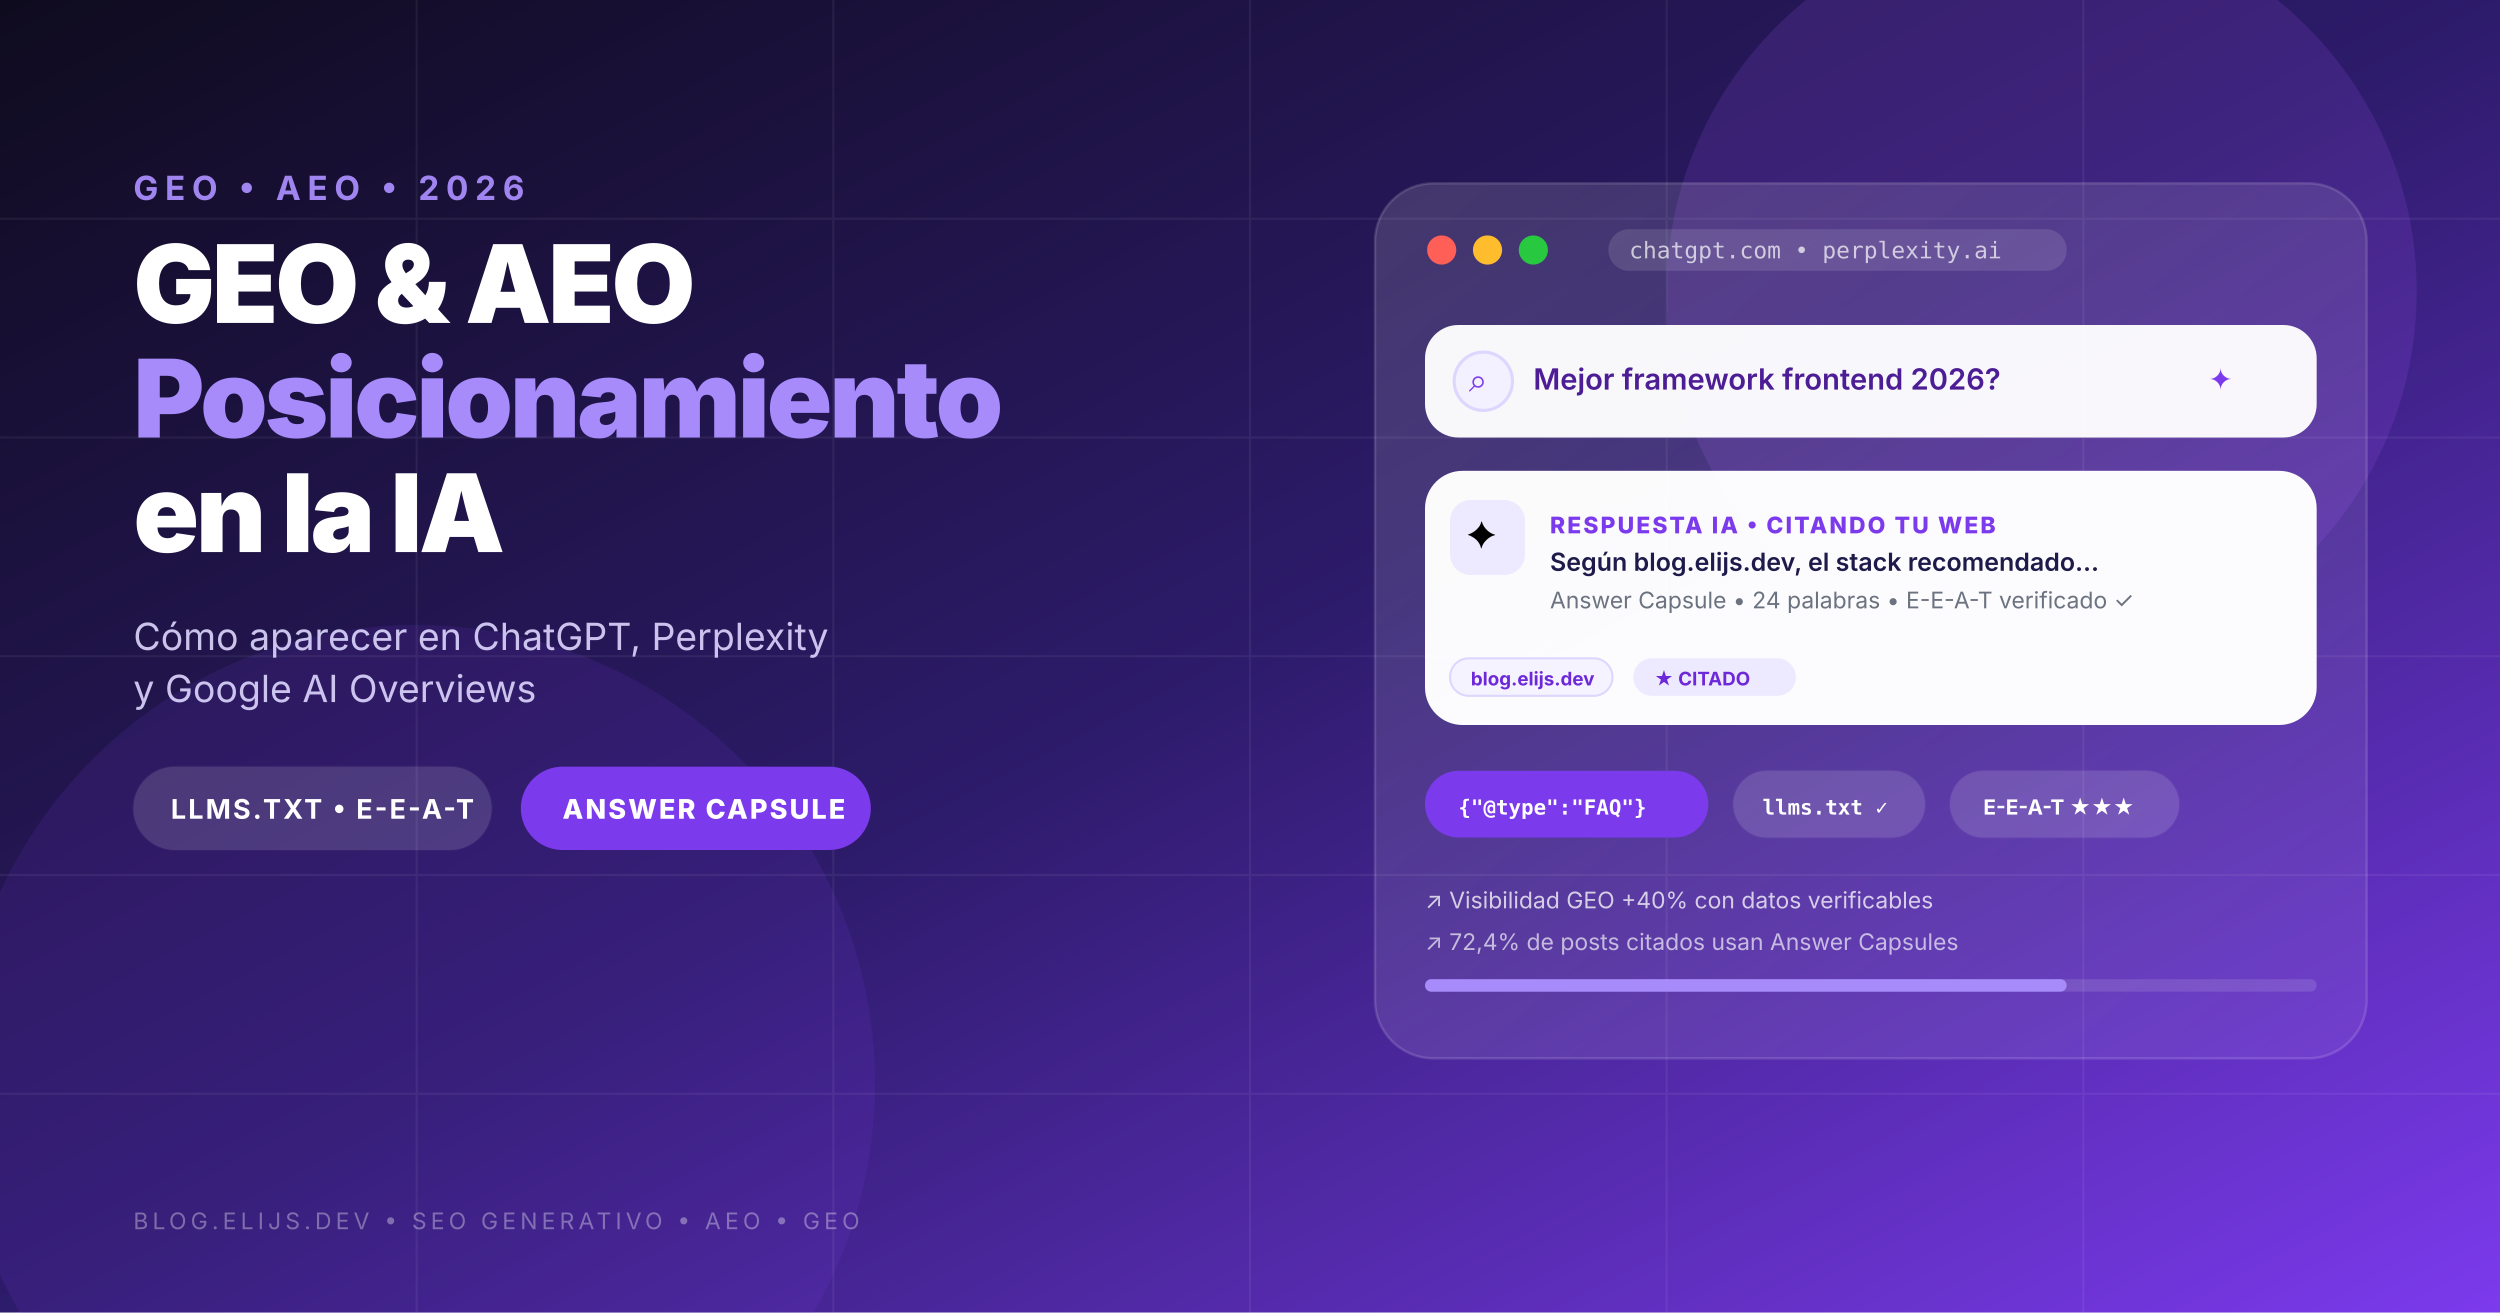
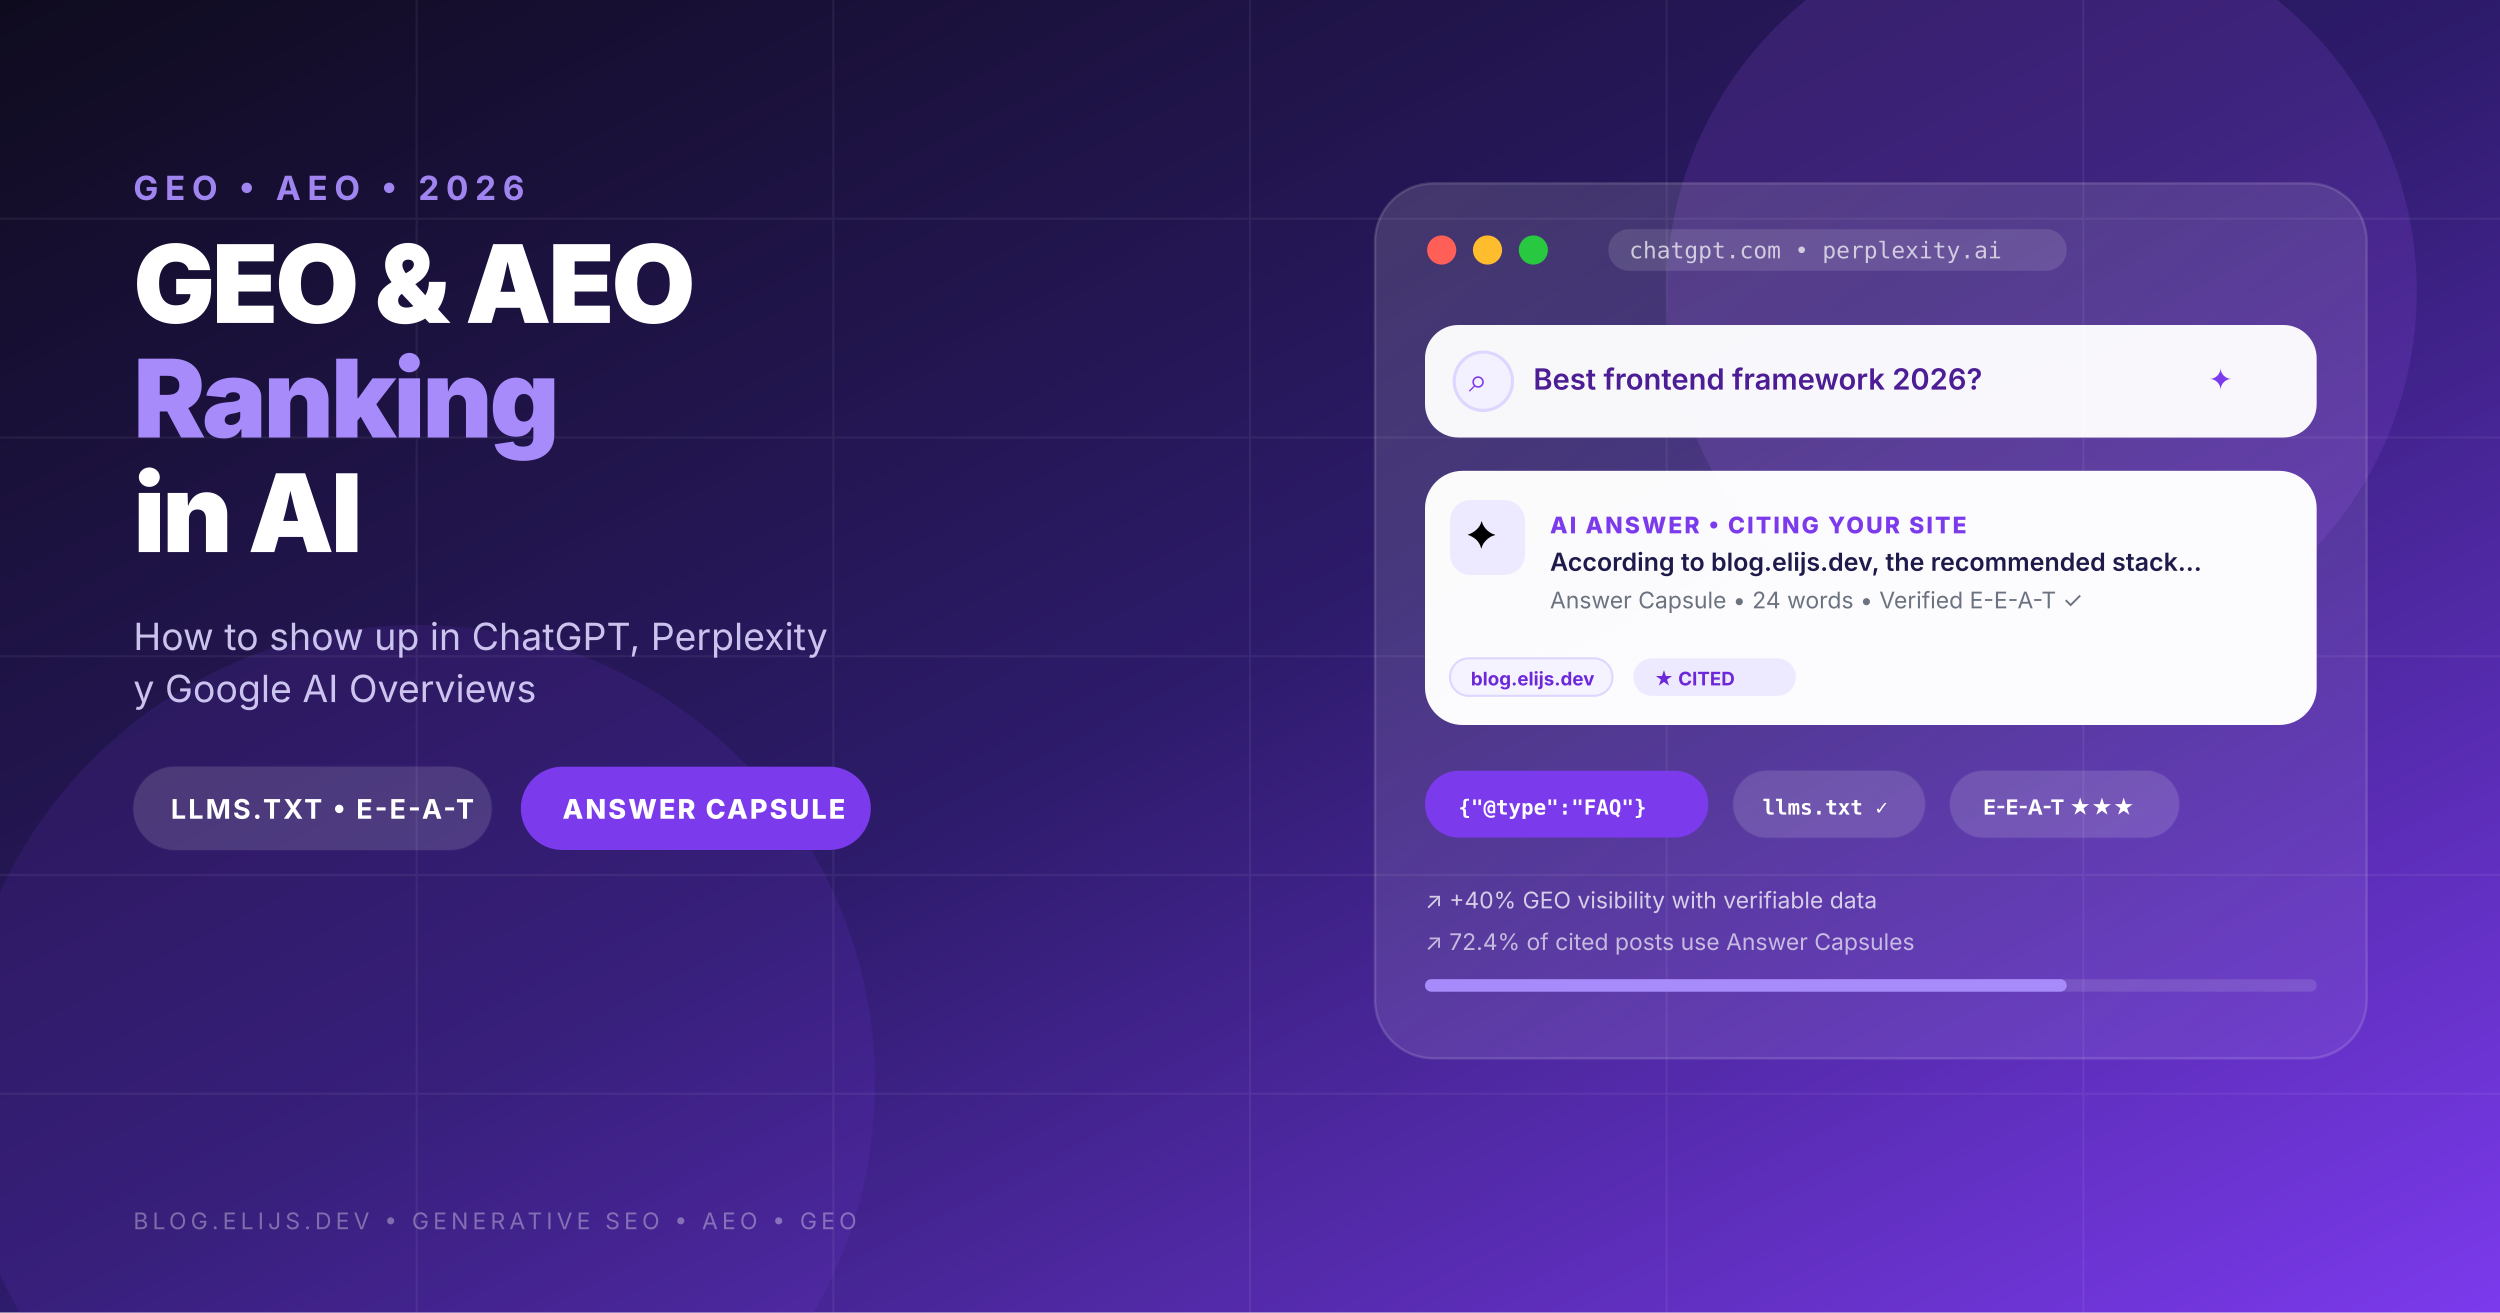
<svg xmlns="http://www.w3.org/2000/svg" width="1200" height="630">
  <defs>
    <linearGradient id="bg" x1="0" y1="0" x2="1" y2="1">
      <stop offset="0%" stop-color="#0f0b1e" />
      <stop offset="50%" stop-color="#2d1b6b" />
      <stop offset="100%" stop-color="#7c3aed" />
    </linearGradient>
    <linearGradient id="card" x1="0" y1="0" x2="1" y2="1">
      <stop offset="0%" stop-color="#ffffff" stop-opacity="0.14" />
      <stop offset="100%" stop-color="#ffffff" stop-opacity="0.06" />
    </linearGradient>
    <filter id="glow">
      <feGaussianBlur stdDeviation="18" result="c" />
      <feMerge>
        <feMergeNode in="c" />
        <feMergeNode in="SourceGraphic" />
      </feMerge>
    </filter>
  </defs>
  <rect width="1200" height="630" rx="0" fill="url(#bg)" />
  <circle cx="980" cy="140" r="180" fill="#a855f7" opacity="0.15" />
  <circle cx="200" cy="520" r="220" fill="#7c3aed" opacity="0.12" />
  <g opacity="0.06" stroke="#fff" stroke-width="1">
    <line x1="0" y1="105" x2="1200" y2="105" />
    <line x1="0" y1="210" x2="1200" y2="210" />
    <line x1="0" y1="315" x2="1200" y2="315" />
    <line x1="0" y1="420" x2="1200" y2="420" />
    <line x1="0" y1="525" x2="1200" y2="525" />
    <line x1="200" y1="0" x2="200" y2="630" />
    <line x1="400" y1="0" x2="400" y2="630" />
    <line x1="600" y1="0" x2="600" y2="630" />
    <line x1="800" y1="0" x2="800" y2="630" />
    <line x1="1000" y1="0" x2="1000" y2="630" />
  </g>
  <text x="64" y="96" font-family="Inter, sans-serif" font-size="16" font-weight="700" letter-spacing="3.2" fill="#a78bfa" opacity="0.95">GEO • AEO • 2026</text>
  <text x="64" y="155" font-family="Inter, sans-serif" font-size="52" font-weight="900" fill="#ffffff" letter-spacing="-1.5">GEO &amp; AEO</text>
-   <text x="64" y="210" font-family="Inter, sans-serif" font-size="52" font-weight="900" fill="#a78bfa" letter-spacing="-1.5">Posicionamiento</text>
-   <text x="64" y="265" font-family="Inter, sans-serif" font-size="52" font-weight="900" fill="#ffffff" letter-spacing="-1.5">en la IA</text>
-   <text x="64" y="312" font-family="Inter, sans-serif" font-size="18" fill="#ddd6fe" opacity="0.9">Cómo aparecer en ChatGPT, Perplexity</text>
+   <text x="64" y="210" font-family="Inter, sans-serif" font-size="52" font-weight="900" fill="#a78bfa" letter-spacing="-1.5">Ranking</text>
+   <text x="64" y="265" font-family="Inter, sans-serif" font-size="52" font-weight="900" fill="#ffffff" letter-spacing="-1.5">in AI</text>
+   <text x="64" y="312" font-family="Inter, sans-serif" font-size="18" fill="#ddd6fe" opacity="0.9">How to show up in ChatGPT, Perplexity</text>
  <text x="64" y="337" font-family="Inter, sans-serif" font-size="18" fill="#ddd6fe" opacity="0.9">y Google AI Overviews</text>
  <g transform="translate(64, 368)">
    <rect width="172" height="40" rx="20" fill="#ffffff" opacity="0.14" stroke="#ffffff" stroke-opacity="0.2" />
    <text x="18" y="25" font-family="Inter, sans-serif" font-size="13" font-weight="700" fill="#ffffff" letter-spacing="1">LLMS.TXT • E-E-A-T</text>
  </g>
  <g transform="translate(250, 368)">
    <rect width="168" height="40" rx="20" fill="#7c3aed" />
    <text x="20" y="25" font-family="Inter, sans-serif" font-size="13" font-weight="800" fill="#ffffff" letter-spacing="1">ANSWER CAPSULE</text>
  </g>
  <g transform="translate(660, 88)">
    <rect width="476" height="420" rx="28" fill="url(#card)" stroke="#ffffff" stroke-opacity="0.14" stroke-width="1.2" />
    <circle cx="32" cy="32" r="7" fill="#ff5f57" />
    <circle cx="54" cy="32" r="7" fill="#ffbd2e" />
    <circle cx="76" cy="32" r="7" fill="#28c840" />
    <rect x="112" y="22" width="220" height="20" rx="10" fill="#ffffff" opacity="0.12" />
    <text x="122" y="36" font-family="monospace" font-size="11" fill="#ffffff" opacity="0.7">chatgpt.com • perplexity.ai</text>
    <rect x="24" y="68" width="428" height="54" rx="16" fill="#ffffff" opacity="0.96" />
    <circle cx="52" cy="95" r="14" fill="#f3f0ff" stroke="#ddd6fe" stroke-width="1.5" />
    <text x="45" y="100" font-family="sans-serif" font-size="16" fill="#7c3aed">⌕</text>
-     <text x="76" y="99" font-family="Inter, sans-serif" font-size="14" fill="#4c1d95" font-weight="600">Mejor framework frontend 2026?</text>
+     <text x="76" y="99" font-family="Inter, sans-serif" font-size="14" fill="#4c1d95" font-weight="600">Best frontend framework 2026?</text>
    <text x="400" y="99" font-family="sans-serif" font-size="14" fill="#7c3aed">✦</text>
    <rect x="24" y="138" width="428" height="122" rx="18" fill="#ffffff" opacity="0.98" />
    <rect x="36" y="152" width="36" height="36" rx="10" fill="#ede9fe" />
    <text x="44" y="175" font-size="18">✦</text>
-     <text x="84" y="168" font-family="Inter, sans-serif" font-size="11" font-weight="800" letter-spacing="1" fill="#7c3aed">RESPUESTA IA • CITANDO TU WEB</text>
-     <text x="84" y="186" font-family="Inter, sans-serif" font-size="12" fill="#1e1b4b" font-weight="600">Según blog.elijs.dev, el stack recomendado...</text>
-     <text x="84" y="204" font-family="Inter, sans-serif" font-size="11" fill="#6b7280">Answer Capsule • 24 palabras • E-E-A-T verificado ✓</text>
+     <text x="84" y="168" font-family="Inter, sans-serif" font-size="11" font-weight="800" letter-spacing="1" fill="#7c3aed">AI ANSWER • CITING YOUR SITE</text>
+     <text x="84" y="186" font-family="Inter, sans-serif" font-size="12" fill="#1e1b4b" font-weight="600">According to blog.elijs.dev, the recommended stack...</text>
+     <text x="84" y="204" font-family="Inter, sans-serif" font-size="11" fill="#6b7280">Answer Capsule • 24 words • Verified E-E-A-T ✓</text>
    <g transform="translate(36, 228)">
      <rect width="78" height="18" rx="9" fill="#f5f3ff" stroke="#ddd6fe" stroke-width="1" />
      <text x="10" y="13" font-family="Inter, sans-serif" font-size="9" font-weight="700" fill="#6d28d9">blog.elijs.dev</text>
      <rect x="88" width="78" height="18" rx="9" fill="#ede9fe" />
-       <text x="98" y="13" font-family="Inter, sans-serif" font-size="9" font-weight="700" fill="#6d28d9">★ CITADO</text>
+       <text x="98" y="13" font-family="Inter, sans-serif" font-size="9" font-weight="700" fill="#6d28d9">★ CITED</text>
    </g>
    <g transform="translate(24, 282)">
      <rect width="136" height="32" rx="16" fill="#7c3aed" />
      <text x="16" y="21" font-family="monospace" font-size="10" font-weight="800" fill="#ffffff">{"@type":"FAQ"}</text>
      <rect x="148" width="92" height="32" rx="16" fill="#ffffff" opacity="0.14" stroke="#ffffff" stroke-opacity="0.25" />
      <text x="162" y="21" font-family="monospace" font-size="10" font-weight="700" fill="#ffffff">llms.txt ✓</text>
      <rect x="252" width="110" height="32" rx="16" fill="#ffffff" opacity="0.14" stroke="#ffffff" stroke-opacity="0.25" />
      <text x="268" y="21" font-family="Inter, sans-serif" font-size="10" font-weight="700" fill="#ffffff">E-E-A-T ★★★</text>
    </g>
-     <text x="24" y="348" font-family="Inter, sans-serif" font-size="11" fill="#ffffff" opacity="0.75">↗ Visibilidad GEO +40% con datos verificables</text>
-     <text x="24" y="368" font-family="Inter, sans-serif" font-size="11" fill="#ffffff" opacity="0.65">↗ 72,4% de posts citados usan Answer Capsules</text>
+     <text x="24" y="348" font-family="Inter, sans-serif" font-size="11" fill="#ffffff" opacity="0.75">↗ +40% GEO visibility with verifiable data</text>
+     <text x="24" y="368" font-family="Inter, sans-serif" font-size="11" fill="#ffffff" opacity="0.65">↗ 72.4% of cited posts use Answer Capsules</text>
    <g transform="translate(24, 382)">
      <rect width="428" height="6" rx="3" fill="#ffffff" opacity="0.12" />
      <rect width="308" height="6" rx="3" fill="#a78bfa" />
    </g>
  </g>
-   <text x="64" y="590" font-family="Inter, sans-serif" font-size="11" letter-spacing="2" fill="#ffffff" opacity="0.35">BLOG.ELIJS.DEV • SEO GENERATIVO • AEO • GEO</text>
+   <text x="64" y="590" font-family="Inter, sans-serif" font-size="11" letter-spacing="2" fill="#ffffff" opacity="0.35">BLOG.ELIJS.DEV • GENERATIVE SEO • AEO • GEO</text>
</svg>
